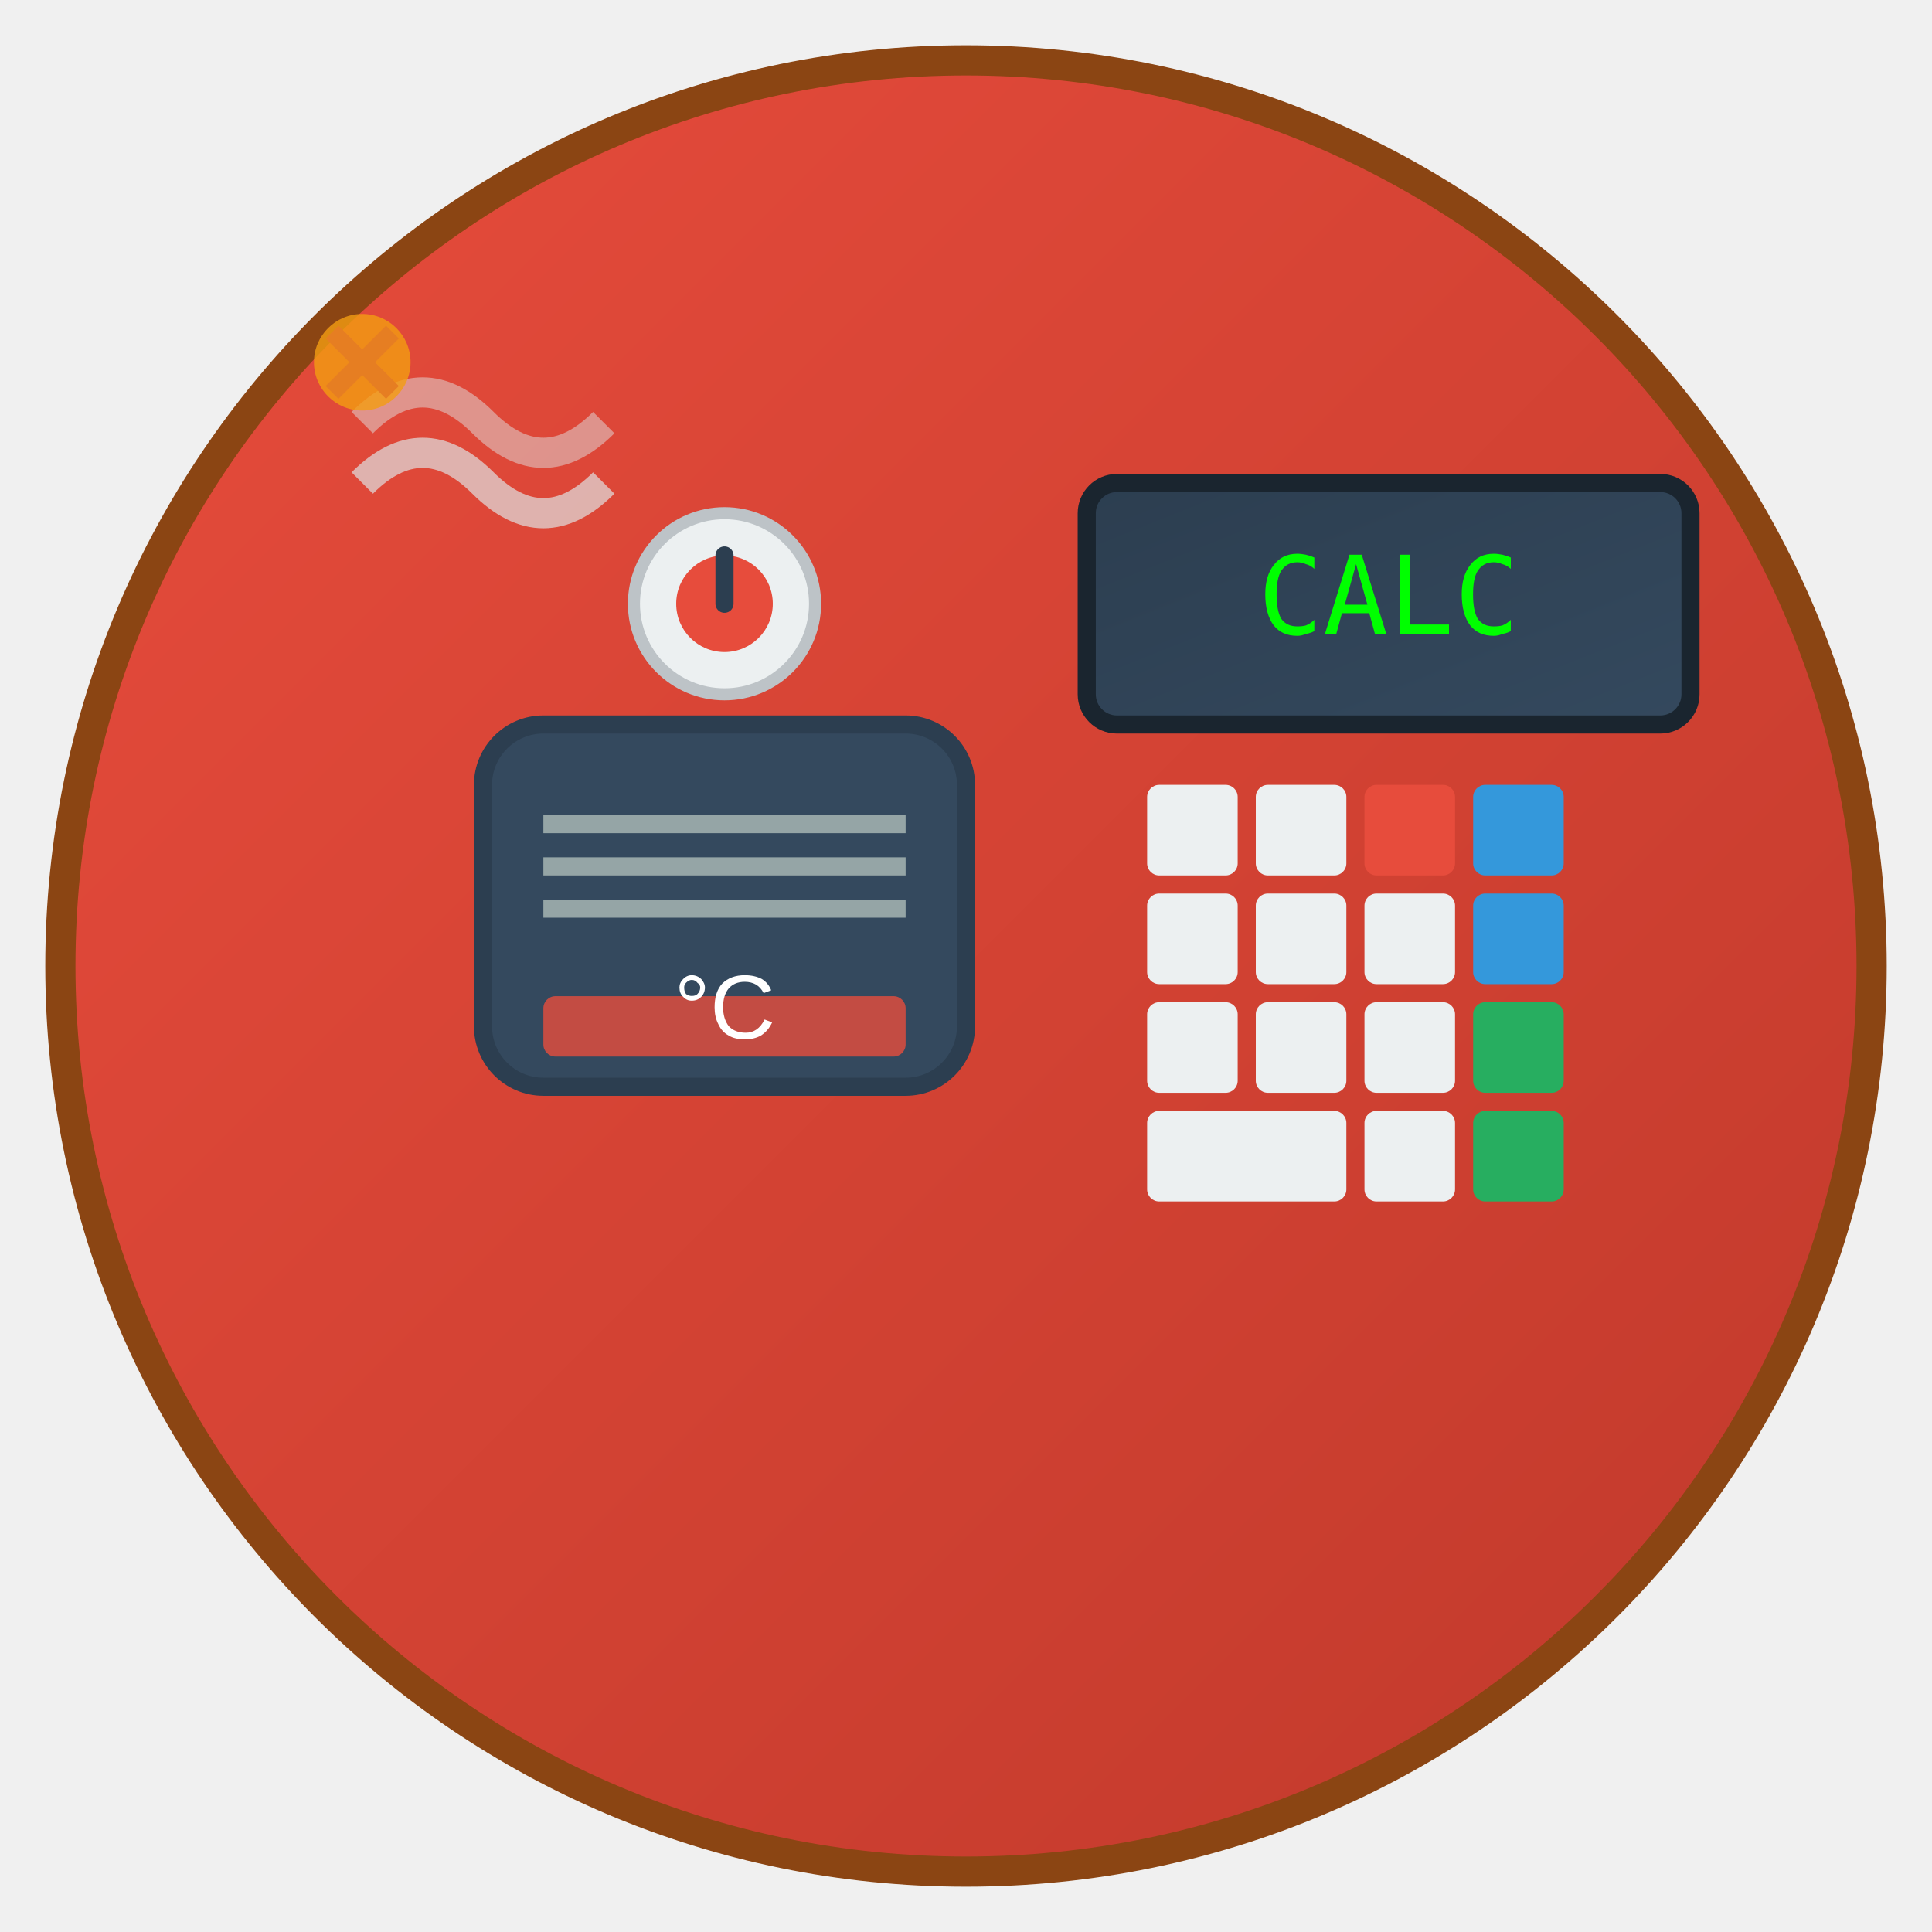
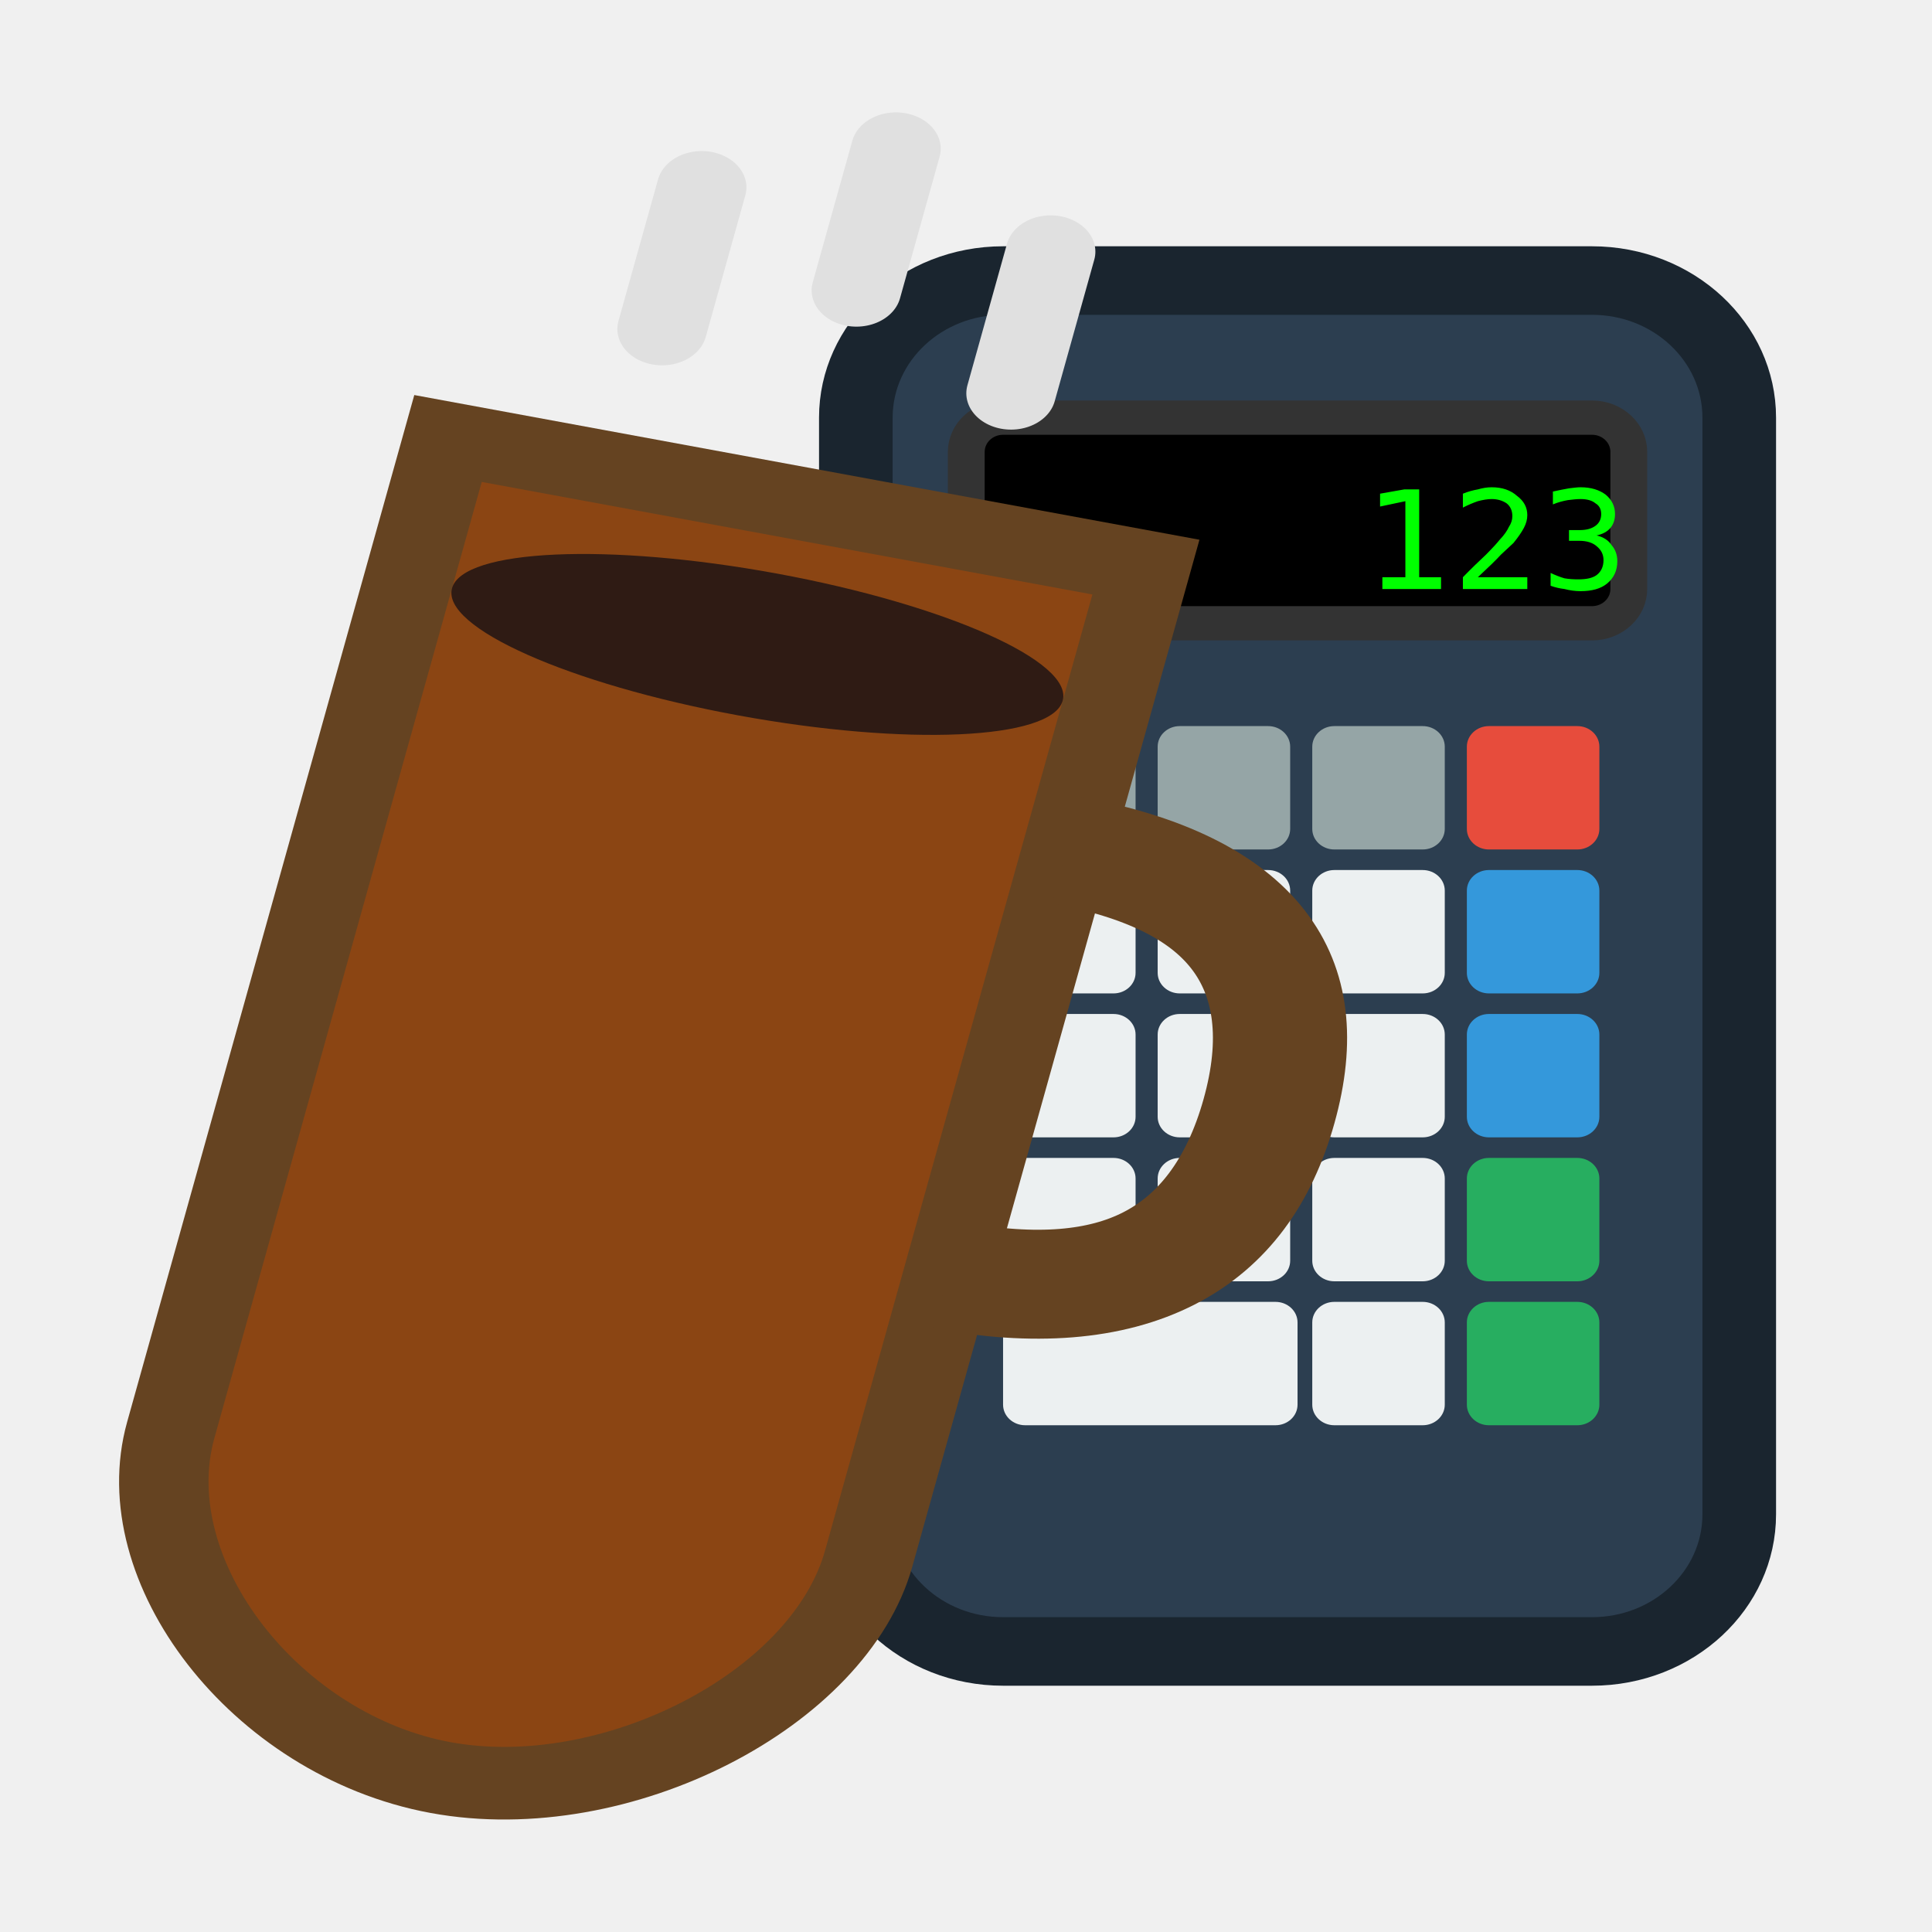
- <svg xmlns="http://www.w3.org/2000/svg" width="512" height="512" viewBox="0 0 32 32">
-   <defs>
-     <linearGradient id="boilerGradient" x1="0%" y1="0%" x2="100%" y2="100%">
-       <stop offset="0%" style="stop-color:#e74c3c;stop-opacity:1" />
-       <stop offset="100%" style="stop-color:#c0392b;stop-opacity:1" />
-     </linearGradient>
-     <linearGradient id="displayGradient" x1="0%" y1="0%" x2="100%" y2="100%">
-       <stop offset="0%" style="stop-color:#2c3e50;stop-opacity:1" />
-       <stop offset="100%" style="stop-color:#34495e;stop-opacity:1" />
-     </linearGradient>
-     <filter id="glow">
-       <feGaussianBlur stdDeviation="1" result="coloredBlur" />
-       <feMerge>
-         <feMergeNode in="coloredBlur" />
-         <feMergeNode in="SourceGraphic" />
-       </feMerge>
-     </filter>
+ <svg xmlns="http://www.w3.org/2000/svg" width="512" height="512" viewBox="0 0 32 32" version="1.1" id="svg26">
+   <defs id="defs2">
+     <clipPath id="leftHalf">
+       <rect x="0" y="0" width="16" height="32" id="rect1" />
+     </clipPath>
+     <clipPath id="rightHalf">
+       <rect x="16" y="0" width="16" height="32" id="rect2" />
+     </clipPath>
  </defs>
-   <circle cx="16" cy="16" r="15" fill="url(#boilerGradient)" stroke="#8B4513" stroke-width="0.5" />
-   <rect x="8" y="12" width="8" height="6" rx="1" fill="#34495e" stroke="#2c3e50" stroke-width="0.3" />
-   <circle cx="12" cy="10" r="1.5" fill="#ecf0f1" stroke="#bdc3c7" stroke-width="0.2" />
-   <circle cx="12" cy="10" r="0.8" fill="#e74c3c" />
-   <line x1="12" y1="10" x2="12" y2="9.2" stroke="#2c3e50" stroke-width="0.3" stroke-linecap="round" />
-   <rect x="9" y="13.5" width="6" height="0.3" fill="#95a5a6" />
-   <rect x="9" y="14.2" width="6" height="0.3" fill="#95a5a6" />
-   <rect x="9" y="14.9" width="6" height="0.3" fill="#95a5a6" />
-   <rect x="9" y="16.5" width="6" height="1" rx="0.2" fill="#e74c3c" opacity="0.8" />
-   <text x="12" y="17.2" font-family="Arial, sans-serif" font-size="1.5" fill="white" text-anchor="middle">°C</text>
-   <rect x="18" y="8" width="10" height="4" rx="0.5" fill="url(#displayGradient)" stroke="#1a252f" stroke-width="0.3" />
-   <text x="23" y="10.5" font-family="monospace" font-size="1.8" fill="#00ff00" text-anchor="middle">CALC</text>
-   <rect x="19" y="13" width="1.5" height="1.5" rx="0.2" fill="#ecf0f1" />
-   <rect x="20.8" y="13" width="1.5" height="1.5" rx="0.2" fill="#ecf0f1" />
-   <rect x="22.6" y="13" width="1.5" height="1.5" rx="0.2" fill="#e74c3c" />
-   <rect x="24.4" y="13" width="1.5" height="1.5" rx="0.2" fill="#3498db" />
-   <rect x="19" y="14.8" width="1.5" height="1.5" rx="0.2" fill="#ecf0f1" />
-   <rect x="20.8" y="14.8" width="1.5" height="1.5" rx="0.2" fill="#ecf0f1" />
-   <rect x="22.6" y="14.8" width="1.5" height="1.5" rx="0.2" fill="#ecf0f1" />
-   <rect x="24.4" y="14.8" width="1.5" height="1.5" rx="0.2" fill="#3498db" />
-   <rect x="19" y="16.6" width="1.5" height="1.5" rx="0.2" fill="#ecf0f1" />
-   <rect x="20.8" y="16.6" width="1.5" height="1.5" rx="0.2" fill="#ecf0f1" />
-   <rect x="22.6" y="16.6" width="1.5" height="1.5" rx="0.2" fill="#ecf0f1" />
-   <rect x="24.4" y="16.6" width="1.5" height="1.5" rx="0.2" fill="#27ae60" />
-   <rect x="19" y="18.4" width="3.3" height="1.5" rx="0.2" fill="#ecf0f1" />
-   <rect x="22.6" y="18.4" width="1.5" height="1.5" rx="0.2" fill="#ecf0f1" />
-   <rect x="24.4" y="18.4" width="1.5" height="1.5" rx="0.2" fill="#27ae60" />
-   <path d="M6 8 Q7 7 8 8 Q9 9 10 8" stroke="#e0e0e0" stroke-width="0.5" fill="none" opacity="0.7" />
-   <path d="M6 7 Q7 6 8 7 Q9 8 10 7" stroke="#e0e0e0" stroke-width="0.5" fill="none" opacity="0.5" />
-   <circle cx="6" cy="6" r="0.8" fill="#f39c12" opacity="0.8" />
-   <path d="M5.5 5.5 L6.5 6.5 M6.5 5.5 L5.5 6.5" stroke="#e67e22" stroke-width="0.3" />
+   <g clip-path="url(#rightHalf)" id="g26" transform="matrix(1.219331,0,0,1.135308,-6.55327,-2.16493)">
+     <rect x="17" y="6" width="12" height="20" rx="2" fill="#2c3e50" stroke="#1a252f" stroke-width="1" id="rect6" />
+     <rect x="18.5" y="8" width="9" height="3" rx="0.5" fill="#000000" stroke="#333333" stroke-width="0.5" id="rect7" />
+     <text x="27.5" y="10.5" font-family="monospace" font-size="2px" fill="#00ff00" text-anchor="end" id="text7">123</text>
+     <rect x="19" y="12.5" width="1.8" height="1.8" rx="0.3" fill="#95a5a6" id="rect8" />
+     <rect x="21.1" y="12.5" width="1.8" height="1.8" rx="0.3" fill="#95a5a6" id="rect9" />
+     <rect x="23.2" y="12.5" width="1.8" height="1.8" rx="0.3" fill="#95a5a6" id="rect10" />
+     <rect x="25.3" y="12.5" width="1.8" height="1.8" rx="0.3" fill="#e74c3c" id="rect11" />
+     <rect x="19" y="14.6" width="1.8" height="1.8" rx="0.3" fill="#ecf0f1" id="rect12" />
+     <rect x="21.1" y="14.6" width="1.8" height="1.8" rx="0.3" fill="#ecf0f1" id="rect13" />
+     <rect x="23.2" y="14.6" width="1.8" height="1.8" rx="0.3" fill="#ecf0f1" id="rect14" />
+     <rect x="25.3" y="14.6" width="1.8" height="1.8" rx="0.3" fill="#3498db" id="rect15" />
+     <rect x="19" y="16.7" width="1.8" height="1.8" rx="0.3" fill="#ecf0f1" id="rect16" />
+     <rect x="21.1" y="16.7" width="1.8" height="1.8" rx="0.3" fill="#ecf0f1" id="rect17" />
+     <rect x="23.2" y="16.7" width="1.8" height="1.8" rx="0.3" fill="#ecf0f1" id="rect18" />
+     <rect x="25.3" y="16.7" width="1.8" height="1.8" rx="0.3" fill="#3498db" id="rect19" />
+     <rect x="19" y="18.8" width="1.8" height="1.8" rx="0.3" fill="#ecf0f1" id="rect20" />
+     <rect x="21.1" y="18.8" width="1.8" height="1.8" rx="0.3" fill="#ecf0f1" id="rect21" />
+     <rect x="23.2" y="18.8" width="1.8" height="1.8" rx="0.3" fill="#ecf0f1" id="rect22" />
+     <rect x="25.3" y="18.8" width="1.8" height="1.8" rx="0.3" fill="#27ae60" id="rect23" />
+     <rect x="19" y="20.9" width="4" height="1.8" rx="0.3" fill="#ecf0f1" id="rect24" />
+     <rect x="23.2" y="20.9" width="1.8" height="1.8" rx="0.3" fill="#ecf0f1" id="rect25" />
+     <rect x="25.3" y="20.9" width="1.8" height="1.8" rx="0.3" fill="#27ae60" id="rect26" />
+   </g>
+   <g clip-path="url(#leftHalf)" id="g6" transform="matrix(1.444962,0.2662598,-0.3279903,1.173008,4.264459,-3.186256)">
+     <path d="m 4,8 h 8 c 0,0 0,12 0,14 0,2 -2,4 -4,4 -2,0 -4,-2 -4,-4 z" fill="#8b4513" stroke="#654321" stroke-width="1" id="path2" />
+     <path d="m 12,12 c 2,0 3,1 3,3 0,2 -1,3 -3,3" fill="none" stroke="#654321" stroke-width="1.5" id="path3" />
+     <ellipse cx="8" cy="10" rx="3.5" ry="1" fill="#2f1b14" id="ellipse3" />
+     <path d="M 6,6 C 6,5 6,4 6,4" stroke="#e0e0e0" stroke-width="1" stroke-linecap="round" id="path4" />
+     <path d="M 8,5 C 8,4 8,3 8,3" stroke="#e0e0e0" stroke-width="1" stroke-linecap="round" id="path5" />
+     <path d="M 10,6 C 10,5 10,4 10,4" stroke="#e0e0e0" stroke-width="1" stroke-linecap="round" id="path6" />
+   </g>
</svg>
